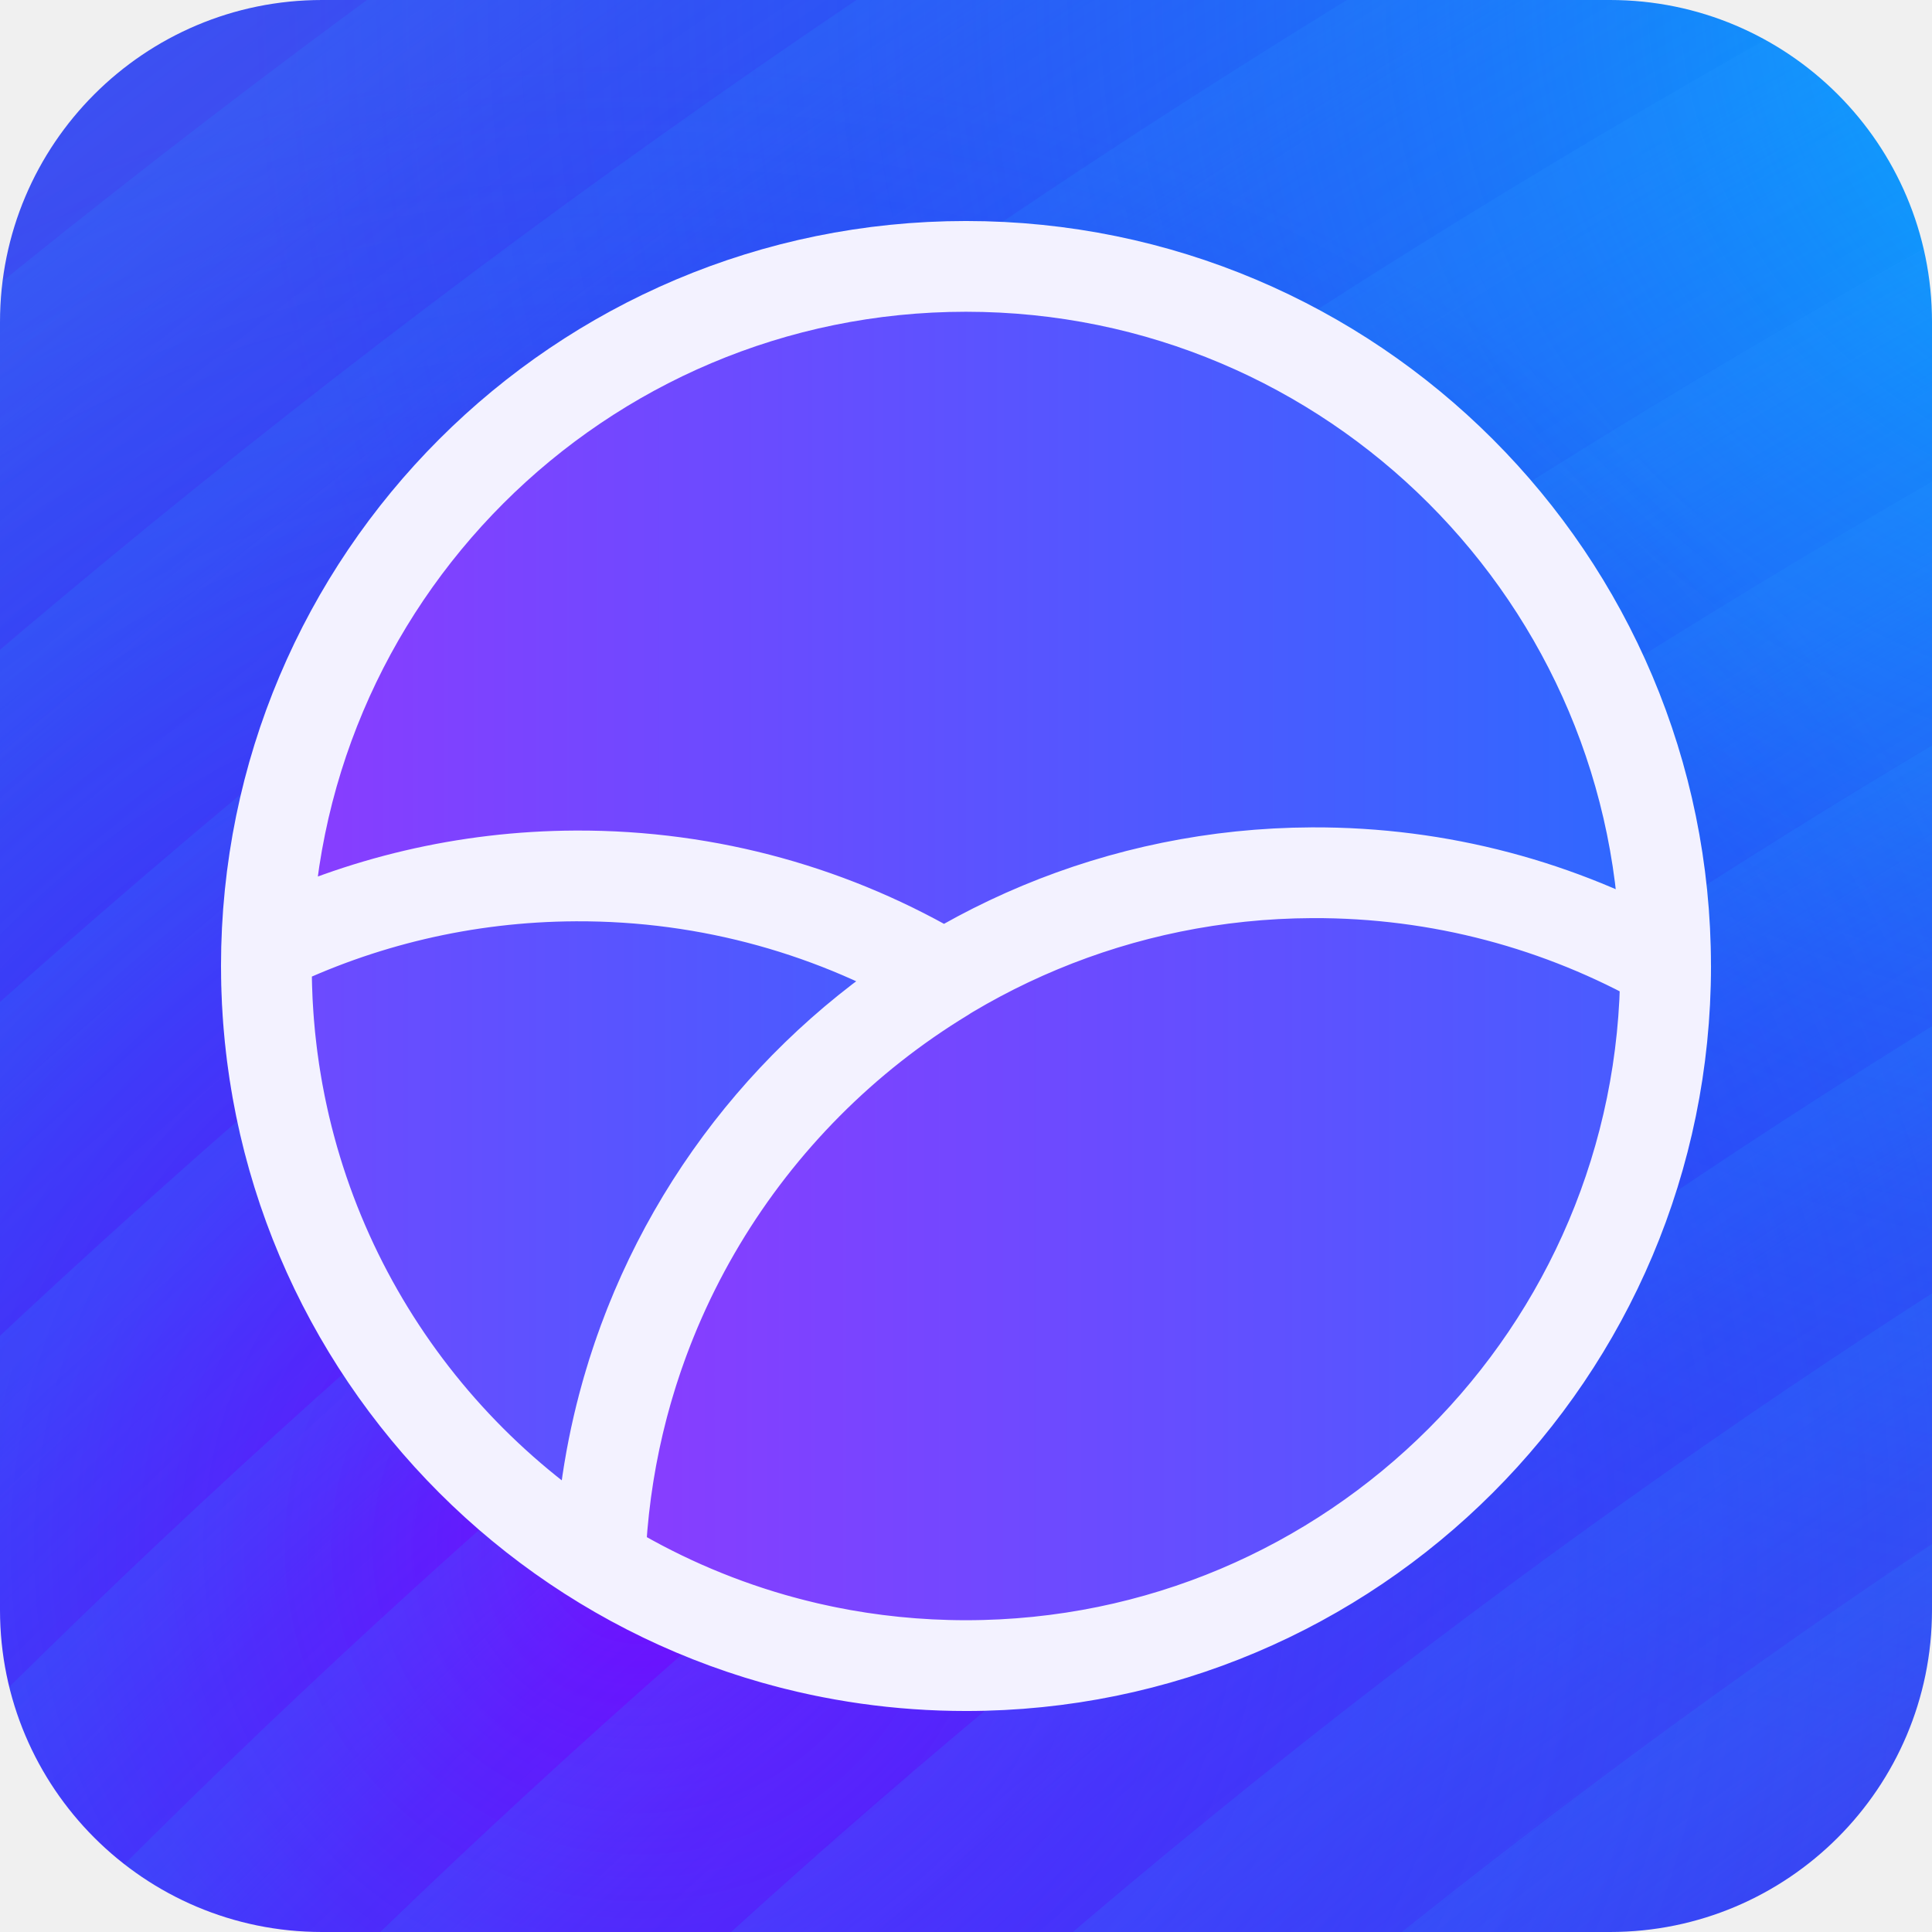
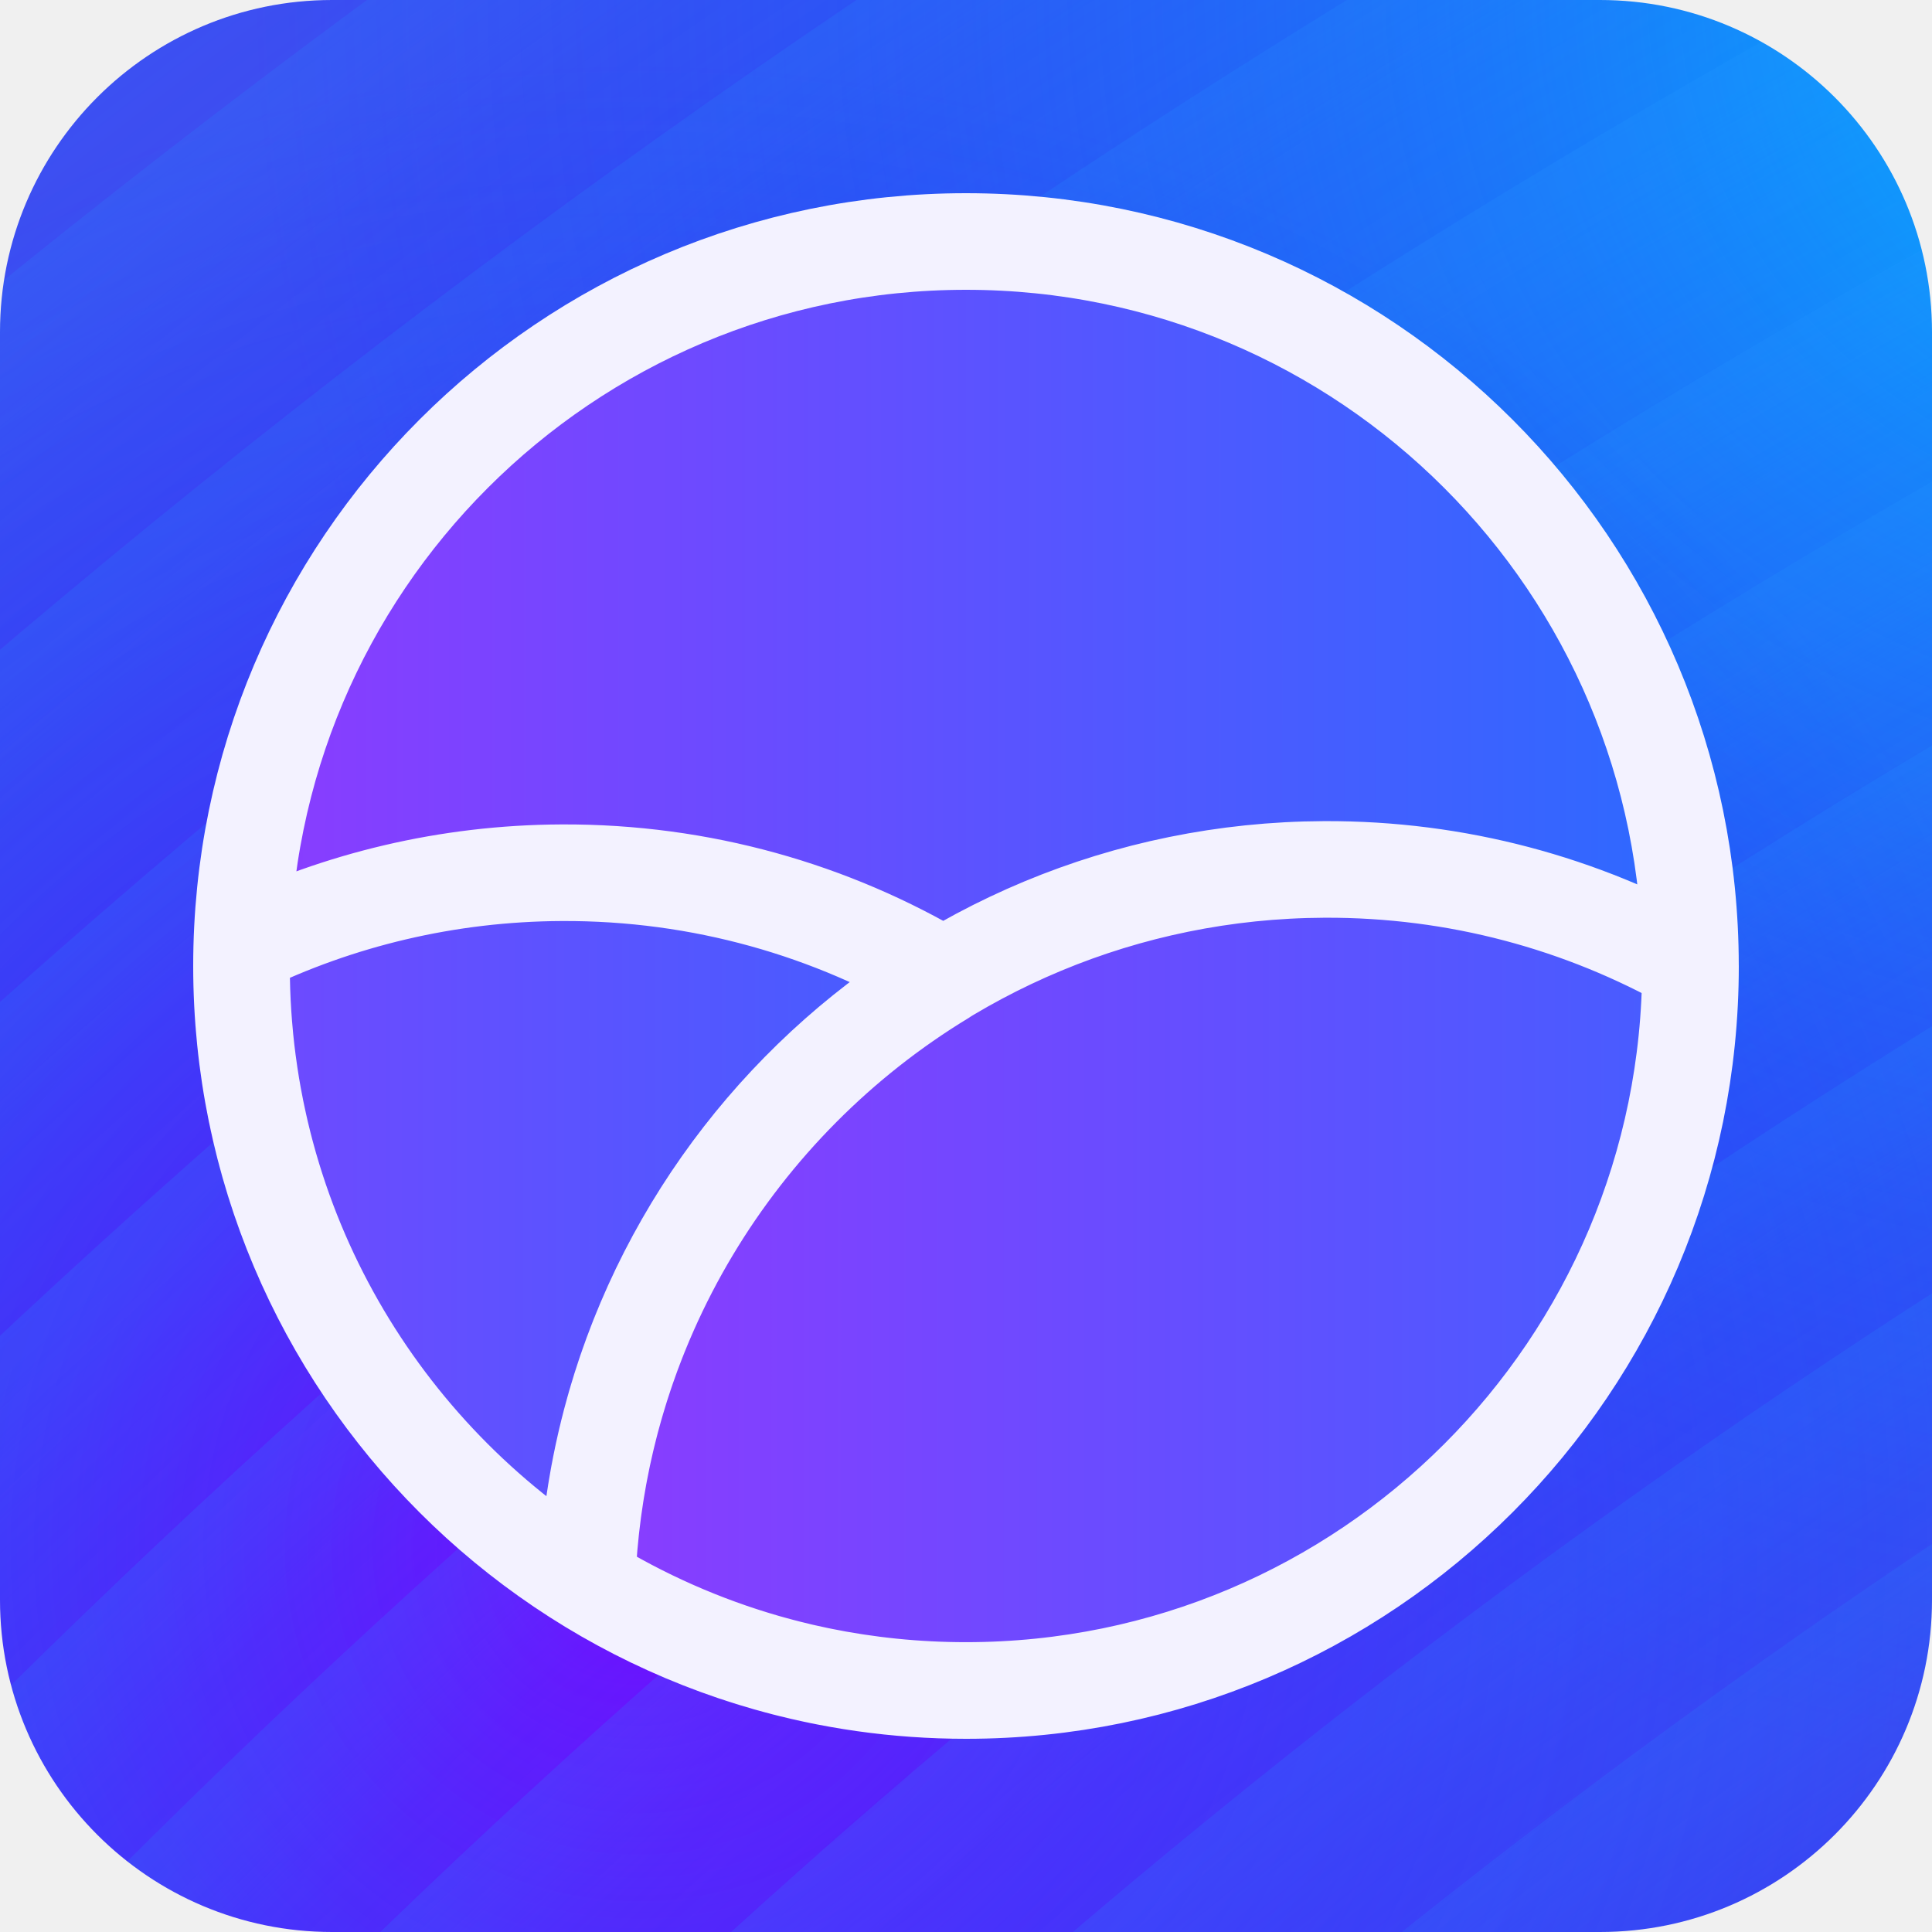
- <svg xmlns="http://www.w3.org/2000/svg" fill="none" viewBox="0 0 1320 1320">
+ <svg xmlns="http://www.w3.org/2000/svg" fill="none" viewBox="0 0 1280 1280">
  <g clip-path="url(#a)">
-     <mask id="b" width="1320" height="1320" x="0" y="0" maskUnits="userSpaceOnUse" style="mask-type:luminance">
-       <rect width="1320" height="1320" fill="#fff" rx="220" />
+     <mask id="b" width="1280" height="1280" x="0" y="0" maskUnits="userSpaceOnUse" style="mask-type:luminance">
+       <rect width="1280" height="1280" fill="#fff" rx="220" />
    </mask>
    <g mask="url(#b)">
-       <path fill="url(#c)" d="M-9.429-98.554H1464.79V1375.67H-9.429z" />
-       <path fill="url(#d)" d="M161.704-1234.18H2958.12v2459.34H161.704z" />
-       <path fill="url(#e)" d="M-598.573 30.93H1464.79v2063.36H-598.573z" />
+       <path fill="url(#c)" d="M-9.143-95.567H1420.4V1333.98H-9.143z" />
+       <path fill="url(#d)" d="M156.804-1196.78H2868.48v2384.82H156.804z" />
+       <path fill="url(#e)" d="M-580.434 29.992H1420.4V2030.83H-580.434z" />
      <g opacity=".329">
-         <path fill="url(#f)" d="M-890.936 5473.04c0-2850.61 2310.886-5161.49 5161.496-5161.49s5161.52 2310.88 5161.52 5161.49c0 2850.62-2310.91 5161.56-5161.52 5161.56S-890.936 8323.66-890.936 5473.04" />
-         <path fill="url(#g)" d="M-1041.7 5473.04c0-2933.88 2378.38-5312.255 5312.26-5312.255 2933.87 0 5312.28 2378.375 5312.28 5312.255S7204.43 10785.3 4270.56 10785.3c-2933.88 0-5312.26-2378.38-5312.26-5312.26" />
-         <path fill="url(#h)" d="M-1184.82 5473.04c0-3012.92 2442.45-5455.375 5455.38-5455.375 3012.92 0 5455.38 2442.455 5455.38 5455.375S7283.48 10928.4 4270.56 10928.4c-3012.93 0-5455.38-2442.44-5455.38-5455.36" />
-         <path fill="url(#i)" d="M-1339.11 5473.04c0-3098.13 2511.54-5609.659 5609.67-5609.659S9880.25 2374.91 9880.25 5473.04 7368.69 11082.7 4270.56 11082.7s-5609.67-2511.53-5609.67-5609.66" />
-         <path fill="url(#j)" d="M-1502.96 5473.04c0-3188.63 2584.89-5773.516 5773.52-5773.516 3188.62 0 5773.54 2584.886 5773.54 5773.516S7459.18 11246.6 4270.56 11246.6c-3188.63 0-5773.52-2584.93-5773.52-5773.56" />
-         <path fill="url(#k)" d="M-1658.51 5473.04c0-3274.53 2654.538-5929.061 5929.07-5929.061 3274.52 0 5929.04 2654.531 5929.04 5929.061S7545.08 11402.1 4270.56 11402.1c-3274.532 0-5929.07-2654.53-5929.07-5929.06" />
-         <path fill="url(#l)" d="M-1799.91 5473.04c0-3352.63 2717.838-6070.464 6070.47-6070.464 3352.62 0 6070.54 2717.834 6070.54 6070.464S7623.18 11543.5 4270.56 11543.5c-3352.632 0-6070.47-2717.83-6070.47-6070.46" />
-         <path fill="url(#m)" d="M-1977.22 5473.04c0-3450.55 2797.223-6247.779 6247.78-6247.779 3450.55 0 6247.74 2797.229 6247.74 6247.779S7721.11 11720.8 4270.56 11720.8c-3450.557 0-6247.78-2797.21-6247.78-6247.76" />
-         <path fill="url(#n)" d="M-2145.55 5473.04c0-3543.52 2872.589-6416.101 6416.11-6416.101 3543.51 0 6416.04 2872.581 6416.04 6416.101S7814.07 11889.1 4270.56 11889.1c-3543.521 0-6416.11-2872.54-6416.11-6416.06" />
-         <path fill="url(#o)" d="M-2327 5473.04c0-3643.73 2953.824-6597.56 6597.56-6597.56 3643.73 0 6597.64 2953.83 6597.64 6597.56 0 3643.7-2953.91 6597.56-6597.64 6597.56C626.824 12070.6-2327 9116.74-2327 5473.04" />
-         <path fill="url(#p)" d="M-2519.72 5473.04c0-3750.16 3040.112-6790.27 6790.28-6790.27 3750.16 0 6790.34 3040.11 6790.34 6790.27 0 3750.12-3040.18 6790.26-6790.34 6790.26-3750.168 0-6790.28-3040.14-6790.28-6790.26" />
-         <path fill="url(#q)" d="M-2702.66 5473.04c0-3851.2 3122.018-6973.21 6973.22-6973.21 3851.19 0 6973.24 3122.01 6973.24 6973.21 0 3851.17-3122.05 6973.16-6973.24 6973.16-3851.202 0-6973.22-3121.99-6973.22-6973.16" />
+         <path fill="url(#f)" d="M-863.938 5307.19c0-2764.23 2240.858-5005.082 5005.078-5005.082 2764.24 0 5005.12 2240.852 5005.12 5005.082S6905.38 10312.3 4141.14 10312.3c-2764.22 0-5005.078-2240.88-5005.078-5005.11" />
+         <path fill="url(#g)" d="M-1010.13 5307.19c0-2844.97 2306.3-5151.278 5151.27-5151.278 2844.98 0 5151.31 2306.308 5151.31 5151.278S6986.12 10458.5 4141.14 10458.5c-2844.97 0-5151.27-2306.34-5151.27-5151.31" />
+         <path fill="url(#h)" d="M-1148.92 5307.19c0-2921.62 2368.44-5290.061 5290.07-5290.061 2921.62 0 5290.07 2368.441 5290.07 5290.061S7062.77 10597.3 4141.15 10597.3c-2921.63 0-5290.07-2368.49-5290.07-5290.11" />
+         <path fill="url(#i)" d="M-1298.53 5307.19c0-3004.25 2435.43-5439.669 5439.68-5439.669 3004.24 0 5439.7 2435.419 5439.7 5439.669s-2435.46 5439.71-5439.7 5439.71c-3004.25 0-5439.68-2435.46-5439.68-5439.71" />
+         <path fill="url(#j)" d="M-1457.42 5307.19c0-3092 2506.56-5598.56 5598.57-5598.56 3092 0 5598.59 2506.56 5598.59 5598.56S7233.15 10905.8 4141.15 10905.8c-3092.01 0-5598.57-2506.61-5598.57-5598.61" />
+         <path fill="url(#k)" d="M-1608.25 5307.19c0-3175.3 2574.095-5749.393 5749.4-5749.393 3175.3 0 5749.37 2574.093 5749.37 5749.393S7316.45 11056.6 4141.15 11056.6c-3175.305 0-5749.4-2574.11-5749.4-5749.41" />
+         <path fill="url(#l)" d="M-1745.36 5307.19c0-3251.03 2635.472-5886.509 5886.5-5886.509 3251.04 0 5886.56 2635.479 5886.56 5886.509S7392.18 11193.7 4141.14 11193.7c-3251.028 0-5886.5-2635.48-5886.5-5886.51" />
+         <path fill="url(#m)" d="M-1917.31 5307.19c0-3345.99 2712.465-6058.452 6058.46-6058.452 3345.99 0 6058.45 2712.462 6058.45 6058.452S7487.14 11365.6 4141.15 11365.6c-3345.995 0-6058.46-2712.42-6058.46-6058.41" />
+         <path fill="url(#n)" d="M-2080.53 5307.19c0-3436.14 2785.538-6221.672 6221.68-6221.672 3436.13 0 6221.65 2785.532 6221.65 6221.672S7577.28 11528.8 4141.15 11528.8c-3436.142 0-6221.68-2785.47-6221.68-6221.61" />
+         <path fill="url(#o)" d="M-2256.49 5307.19c0-3533.31 2864.32-6397.63 6397.63-6397.63 3533.33 0 6397.66 2864.32 6397.66 6397.63 0 3533.29-2864.33 6397.71-6397.66 6397.71-3533.31 0-6397.63-2864.42-6397.63-6397.71" />
+         <path fill="url(#p)" d="M-2443.36 5307.19c0-3636.52 2947.983-6584.5 6584.5-6584.5 3636.53 0 6584.56 2947.98 6584.56 6584.5 0 3636.48-2948.03 6584.51-6584.56 6584.51-3636.517 0-6584.5-2948.03-6584.5-6584.51" />
+         <path fill="url(#q)" d="M-2620.76 5307.19c0-3734.49 3027.41-6761.9 6761.9-6761.9 3734.5 0 6761.86 3027.41 6761.86 6761.9 0 3734.47-3027.36 6761.91-6761.86 6761.91-3734.49 0-6761.9-3027.44-6761.9-6761.91" />
      </g>
    </g>
-     <path fill="url(#r)" d="M182 660c0-263.992 214.008-478 478-478s478 214.008 478 478-214.008 478-478 478-478-214.008-478-478" />
-     <path fill="url(#s)" d="M896.412 597.005C633.086 598.152 419.392 806.997 410 1067.47c72.747 44.69 158.382 70.53 250.056 70.53C924.018 1138 1138 924.279 1138 660.639c0-.354-.03-.702-.03-1.057-71.38-40.129-153.789-62.959-241.558-62.577" />
-     <path fill="url(#t)" d="M392.75 599.005c-75.441.33-146.797 17.848-210.427 48.791-.112 4.25-.323 8.485-.323 12.763 0 172.323 90.962 323.312 227.32 407.441 6.096-169.739 98.522-317.516 234.68-400.412-73.504-43.898-159.46-68.984-251.25-68.583" />
-     <path stroke="#F3F2FF" stroke-linecap="round" stroke-linejoin="round" stroke-miterlimit="10" stroke-width="62" d="M409.921 1067.37c-136.711-84.116-227.91-235.076-227.91-407.366 0-4.278.212-8.511.323-12.762 63.796-30.936 135.338-48.451 210.974-48.782 92.03-.401 178.209 24.682 251.905 68.571C508.7 749.912 416.034 897.66 409.921 1067.37m0 0c9.395-260.816 223.11-469.936 486.461-471.085 87.778-.382 170.198 22.477 241.578 62.66.01.355.04.704.04 1.059C1138 923.991 923.991 1138 660.004 1138c-91.684 0-177.327-25.88-250.083-70.63M182 659.992C182 396.005 396.005 182 659.992 182s477.988 214.005 477.988 477.992-213.999 477.988-477.988 477.988S182 923.981 182 659.992" />
+     <g clip-path="url(#r)">
+       <path fill="url(#s)" d="M162 640c0-263.992 214.008-478 478-478s478 214.008 478 478-214.008 478-478 478-478-214.008-478-478" />
+       <path fill="url(#t)" d="M876.412 577.005C613.086 578.152 399.392 786.997 390 1047.47c72.747 44.69 158.382 70.53 250.056 70.53C904.018 1118 1118 904.279 1118 640.639c0-.354-.03-.702-.03-1.057-71.38-40.129-153.789-62.959-241.558-62.577" />
+       <path fill="url(#u)" d="M372.75 579.005c-75.441.33-146.797 17.848-210.427 48.791-.112 4.25-.323 8.485-.323 12.763 0 172.323 90.962 323.312 227.32 407.441 6.096-169.739 98.522-317.516 234.68-400.412-73.504-43.898-159.46-68.984-251.25-68.583" />
+       <path stroke="#F3F2FF" stroke-linecap="round" stroke-linejoin="round" stroke-miterlimit="10" stroke-width="64" d="M388.875 1049.07c-137.283-84.463-228.864-236.055-228.864-409.066 0-4.296.213-8.547.324-12.815 64.063-31.066 135.905-48.654 211.857-48.986 92.415-.403 178.955 24.785 252.959 68.857-137.084 83.228-230.138 231.594-236.276 402.01m0 0c9.434-261.903 224.043-471.898 488.496-473.052 88.145-.383 170.909 22.571 242.589 62.923.01.356.04.707.04 1.063C1120 905.096 905.096 1120 640.004 1120c-92.068 0-178.069-25.98-251.129-70.93M160 639.992C160 374.9 374.9 160 639.992 160s479.988 214.9 479.988 479.992-214.894 479.988-479.988 479.988S160 905.086 160 639.992" />
+     </g>
  </g>
  <defs>
-     <radialGradient id="c" cx="0" cy="0" r="1" gradientTransform="translate(838529 -357451)scale(2270300)" gradientUnits="userSpaceOnUse">
+     <radialGradient id="c" cx="0" cy="0" r="1" gradientTransform="translate(813119 -346619)scale(2201500)" gradientUnits="userSpaceOnUse">
      <stop stop-color="#4F35E6" />
      <stop offset="1" stop-color="#2660FF" />
    </radialGradient>
-     <radialGradient id="d" cx="0" cy="0" r="1" gradientTransform="matrix(1398.21 0 0 1229.68 1559.91 -4.508)" gradientUnits="userSpaceOnUse">
+     <radialGradient id="d" cx="0" cy="0" r="1" gradientTransform="matrix(1355.84 0 0 1192.41 1512.64 -4.371)" gradientUnits="userSpaceOnUse">
      <stop stop-color="#00C9FF" />
      <stop offset="1" stop-color="#073AFF" stop-opacity="0" />
    </radialGradient>
-     <radialGradient id="e" cx="0" cy="0" r="1" gradientTransform="translate(433.111 1062.61)scale(1031.68)" gradientUnits="userSpaceOnUse">
+     <radialGradient id="e" cx="0" cy="0" r="1" gradientTransform="translate(419.987 1030.41)scale(1000.42)" gradientUnits="userSpaceOnUse">
      <stop stop-color="#7B00FF" />
      <stop offset="1" stop-color="#073AFF" stop-opacity="0" />
    </radialGradient>
-     <radialGradient id="f" cx="0" cy="0" r="1" gradientTransform="translate(4270.56 5473.04)scale(5161.49)" gradientUnits="userSpaceOnUse">
+     <radialGradient id="f" cx="0" cy="0" r="1" gradientTransform="translate(4141.14 5307.19)scale(5005.08)" gradientUnits="userSpaceOnUse">
      <stop stop-color="#079FFF" stop-opacity="0" />
      <stop offset=".957" stop-color="#28A3FF" stop-opacity="0" />
      <stop offset="1" stop-color="#229BFF" stop-opacity=".576" />
    </radialGradient>
-     <radialGradient id="g" cx="0" cy="0" r="1" gradientTransform="translate(4270.55 5473.04)scale(5312.25)" gradientUnits="userSpaceOnUse">
+     <radialGradient id="g" cx="0" cy="0" r="1" gradientTransform="translate(4141.14 5307.19)scale(5151.28)" gradientUnits="userSpaceOnUse">
      <stop stop-color="#079FFF" stop-opacity="0" />
      <stop offset=".957" stop-color="#28A3FF" stop-opacity="0" />
      <stop offset="1" stop-color="#229BFF" stop-opacity=".576" />
    </radialGradient>
-     <radialGradient id="h" cx="0" cy="0" r="1" gradientTransform="translate(4270.56 5473.04)scale(5455.38)" gradientUnits="userSpaceOnUse">
+     <radialGradient id="h" cx="0" cy="0" r="1" gradientTransform="translate(4141.14 5307.19)scale(5290.06)" gradientUnits="userSpaceOnUse">
      <stop stop-color="#079FFF" stop-opacity="0" />
      <stop offset=".957" stop-color="#28A3FF" stop-opacity="0" />
      <stop offset="1" stop-color="#229BFF" stop-opacity=".576" />
    </radialGradient>
-     <radialGradient id="i" cx="0" cy="0" r="1" gradientTransform="translate(4270.56 5473.04)scale(5609.66)" gradientUnits="userSpaceOnUse">
+     <radialGradient id="i" cx="0" cy="0" r="1" gradientTransform="translate(4141.15 5307.19)scale(5439.67)" gradientUnits="userSpaceOnUse">
      <stop stop-color="#079FFF" stop-opacity="0" />
      <stop offset=".957" stop-color="#28A3FF" stop-opacity="0" />
      <stop offset="1" stop-color="#229BFF" stop-opacity=".576" />
    </radialGradient>
-     <radialGradient id="j" cx="0" cy="0" r="1" gradientTransform="translate(4270.56 5473.04)scale(5773.52)" gradientUnits="userSpaceOnUse">
+     <radialGradient id="j" cx="0" cy="0" r="1" gradientTransform="translate(4141.15 5307.19)scale(5598.56)" gradientUnits="userSpaceOnUse">
      <stop stop-color="#079FFF" stop-opacity="0" />
      <stop offset=".957" stop-color="#28A3FF" stop-opacity="0" />
      <stop offset="1" stop-color="#229BFF" stop-opacity=".576" />
    </radialGradient>
-     <radialGradient id="k" cx="0" cy="0" r="1" gradientTransform="translate(4270.56 5473.04)scale(5929.07)" gradientUnits="userSpaceOnUse">
+     <radialGradient id="k" cx="0" cy="0" r="1" gradientTransform="translate(4141.14 5307.19)scale(5749.4)" gradientUnits="userSpaceOnUse">
      <stop stop-color="#079FFF" stop-opacity="0" />
      <stop offset=".957" stop-color="#28A3FF" stop-opacity="0" />
      <stop offset="1" stop-color="#229BFF" stop-opacity=".576" />
    </radialGradient>
-     <radialGradient id="l" cx="0" cy="0" r="1" gradientTransform="translate(4270.56 5473.04)scale(6070.46)" gradientUnits="userSpaceOnUse">
+     <radialGradient id="l" cx="0" cy="0" r="1" gradientTransform="translate(4141.14 5307.19)scale(5886.51)" gradientUnits="userSpaceOnUse">
      <stop stop-color="#079FFF" stop-opacity="0" />
      <stop offset=".957" stop-color="#28A3FF" stop-opacity="0" />
      <stop offset="1" stop-color="#229BFF" stop-opacity=".576" />
    </radialGradient>
-     <radialGradient id="m" cx="0" cy="0" r="1" gradientTransform="translate(4270.56 5473.04)scale(6247.78)" gradientUnits="userSpaceOnUse">
+     <radialGradient id="m" cx="0" cy="0" r="1" gradientTransform="translate(4141.15 5307.19)scale(6058.45)" gradientUnits="userSpaceOnUse">
      <stop stop-color="#079FFF" stop-opacity="0" />
      <stop offset=".957" stop-color="#28A3FF" stop-opacity="0" />
      <stop offset="1" stop-color="#229BFF" stop-opacity=".576" />
    </radialGradient>
-     <radialGradient id="n" cx="0" cy="0" r="1" gradientTransform="translate(4270.56 5473.04)scale(6416.1)" gradientUnits="userSpaceOnUse">
+     <radialGradient id="n" cx="0" cy="0" r="1" gradientTransform="translate(4141.14 5307.19)scale(6221.67)" gradientUnits="userSpaceOnUse">
      <stop stop-color="#079FFF" stop-opacity="0" />
      <stop offset=".957" stop-color="#28A3FF" stop-opacity="0" />
      <stop offset="1" stop-color="#229BFF" stop-opacity=".576" />
    </radialGradient>
-     <radialGradient id="o" cx="0" cy="0" r="1" gradientTransform="translate(4270.56 5473.04)scale(6597.56)" gradientUnits="userSpaceOnUse">
+     <radialGradient id="o" cx="0" cy="0" r="1" gradientTransform="translate(4141.14 5307.19)scale(6397.63)" gradientUnits="userSpaceOnUse">
      <stop stop-color="#079FFF" stop-opacity="0" />
      <stop offset=".957" stop-color="#28A3FF" stop-opacity="0" />
      <stop offset="1" stop-color="#229BFF" stop-opacity=".576" />
    </radialGradient>
-     <radialGradient id="p" cx="0" cy="0" r="1" gradientTransform="translate(4270.55 5473.04)scale(6790.27)" gradientUnits="userSpaceOnUse">
+     <radialGradient id="p" cx="0" cy="0" r="1" gradientTransform="translate(4141.14 5307.19)scale(6584.51)" gradientUnits="userSpaceOnUse">
      <stop stop-color="#079FFF" stop-opacity="0" />
      <stop offset=".957" stop-color="#28A3FF" stop-opacity="0" />
      <stop offset="1" stop-color="#229BFF" stop-opacity=".576" />
    </radialGradient>
-     <radialGradient id="q" cx="0" cy="0" r="1" gradientTransform="translate(4270.55 5473.04)scale(6973.21)" gradientUnits="userSpaceOnUse">
+     <radialGradient id="q" cx="0" cy="0" r="1" gradientTransform="translate(4141.14 5307.19)scale(6761.9)" gradientUnits="userSpaceOnUse">
      <stop stop-color="#079FFF" stop-opacity="0" />
      <stop offset=".957" stop-color="#28A3FF" stop-opacity="0" />
      <stop offset="1" stop-color="#229BFF" stop-opacity=".576" />
    </radialGradient>
-     <linearGradient id="r" x1="209" x2="1111" y1="660" y2="660" gradientUnits="userSpaceOnUse">
+     <linearGradient id="s" x1="190" x2="1090" y1="640" y2="640" gradientUnits="userSpaceOnUse">
      <stop stop-color="#883DFF" />
      <stop offset="1" stop-color="#3068FF" />
    </linearGradient>
-     <linearGradient id="s" x1="433.3" x2="1376.5" y1="1096.5" y2="1096.5" gradientUnits="userSpaceOnUse">
+     <linearGradient id="t" x1="412.3" x2="1357.5" y1="1076.5" y2="1076.5" gradientUnits="userSpaceOnUse">
      <stop stop-color="#883DFF" />
      <stop offset="1" stop-color="#3068FF" />
    </linearGradient>
-     <linearGradient id="t" x1="-83.2" x2="860" y1="1099" y2="1099" gradientUnits="userSpaceOnUse">
+     <linearGradient id="u" x1="-104.2" x2="841" y1="1079" y2="1079" gradientUnits="userSpaceOnUse">
      <stop stop-color="#883DFF" />
      <stop offset="1" stop-color="#3068FF" />
    </linearGradient>
    <clipPath id="a">
-       <path fill="#fff" d="M0 0h1320v1320H0z" />
+       <path fill="#fff" d="M0 0h1280v1280H0z" />
+     </clipPath>
+     <clipPath id="r">
+       <path fill="#fff" d="M128 128h1024v1024H128z" />
    </clipPath>
  </defs>
</svg>
